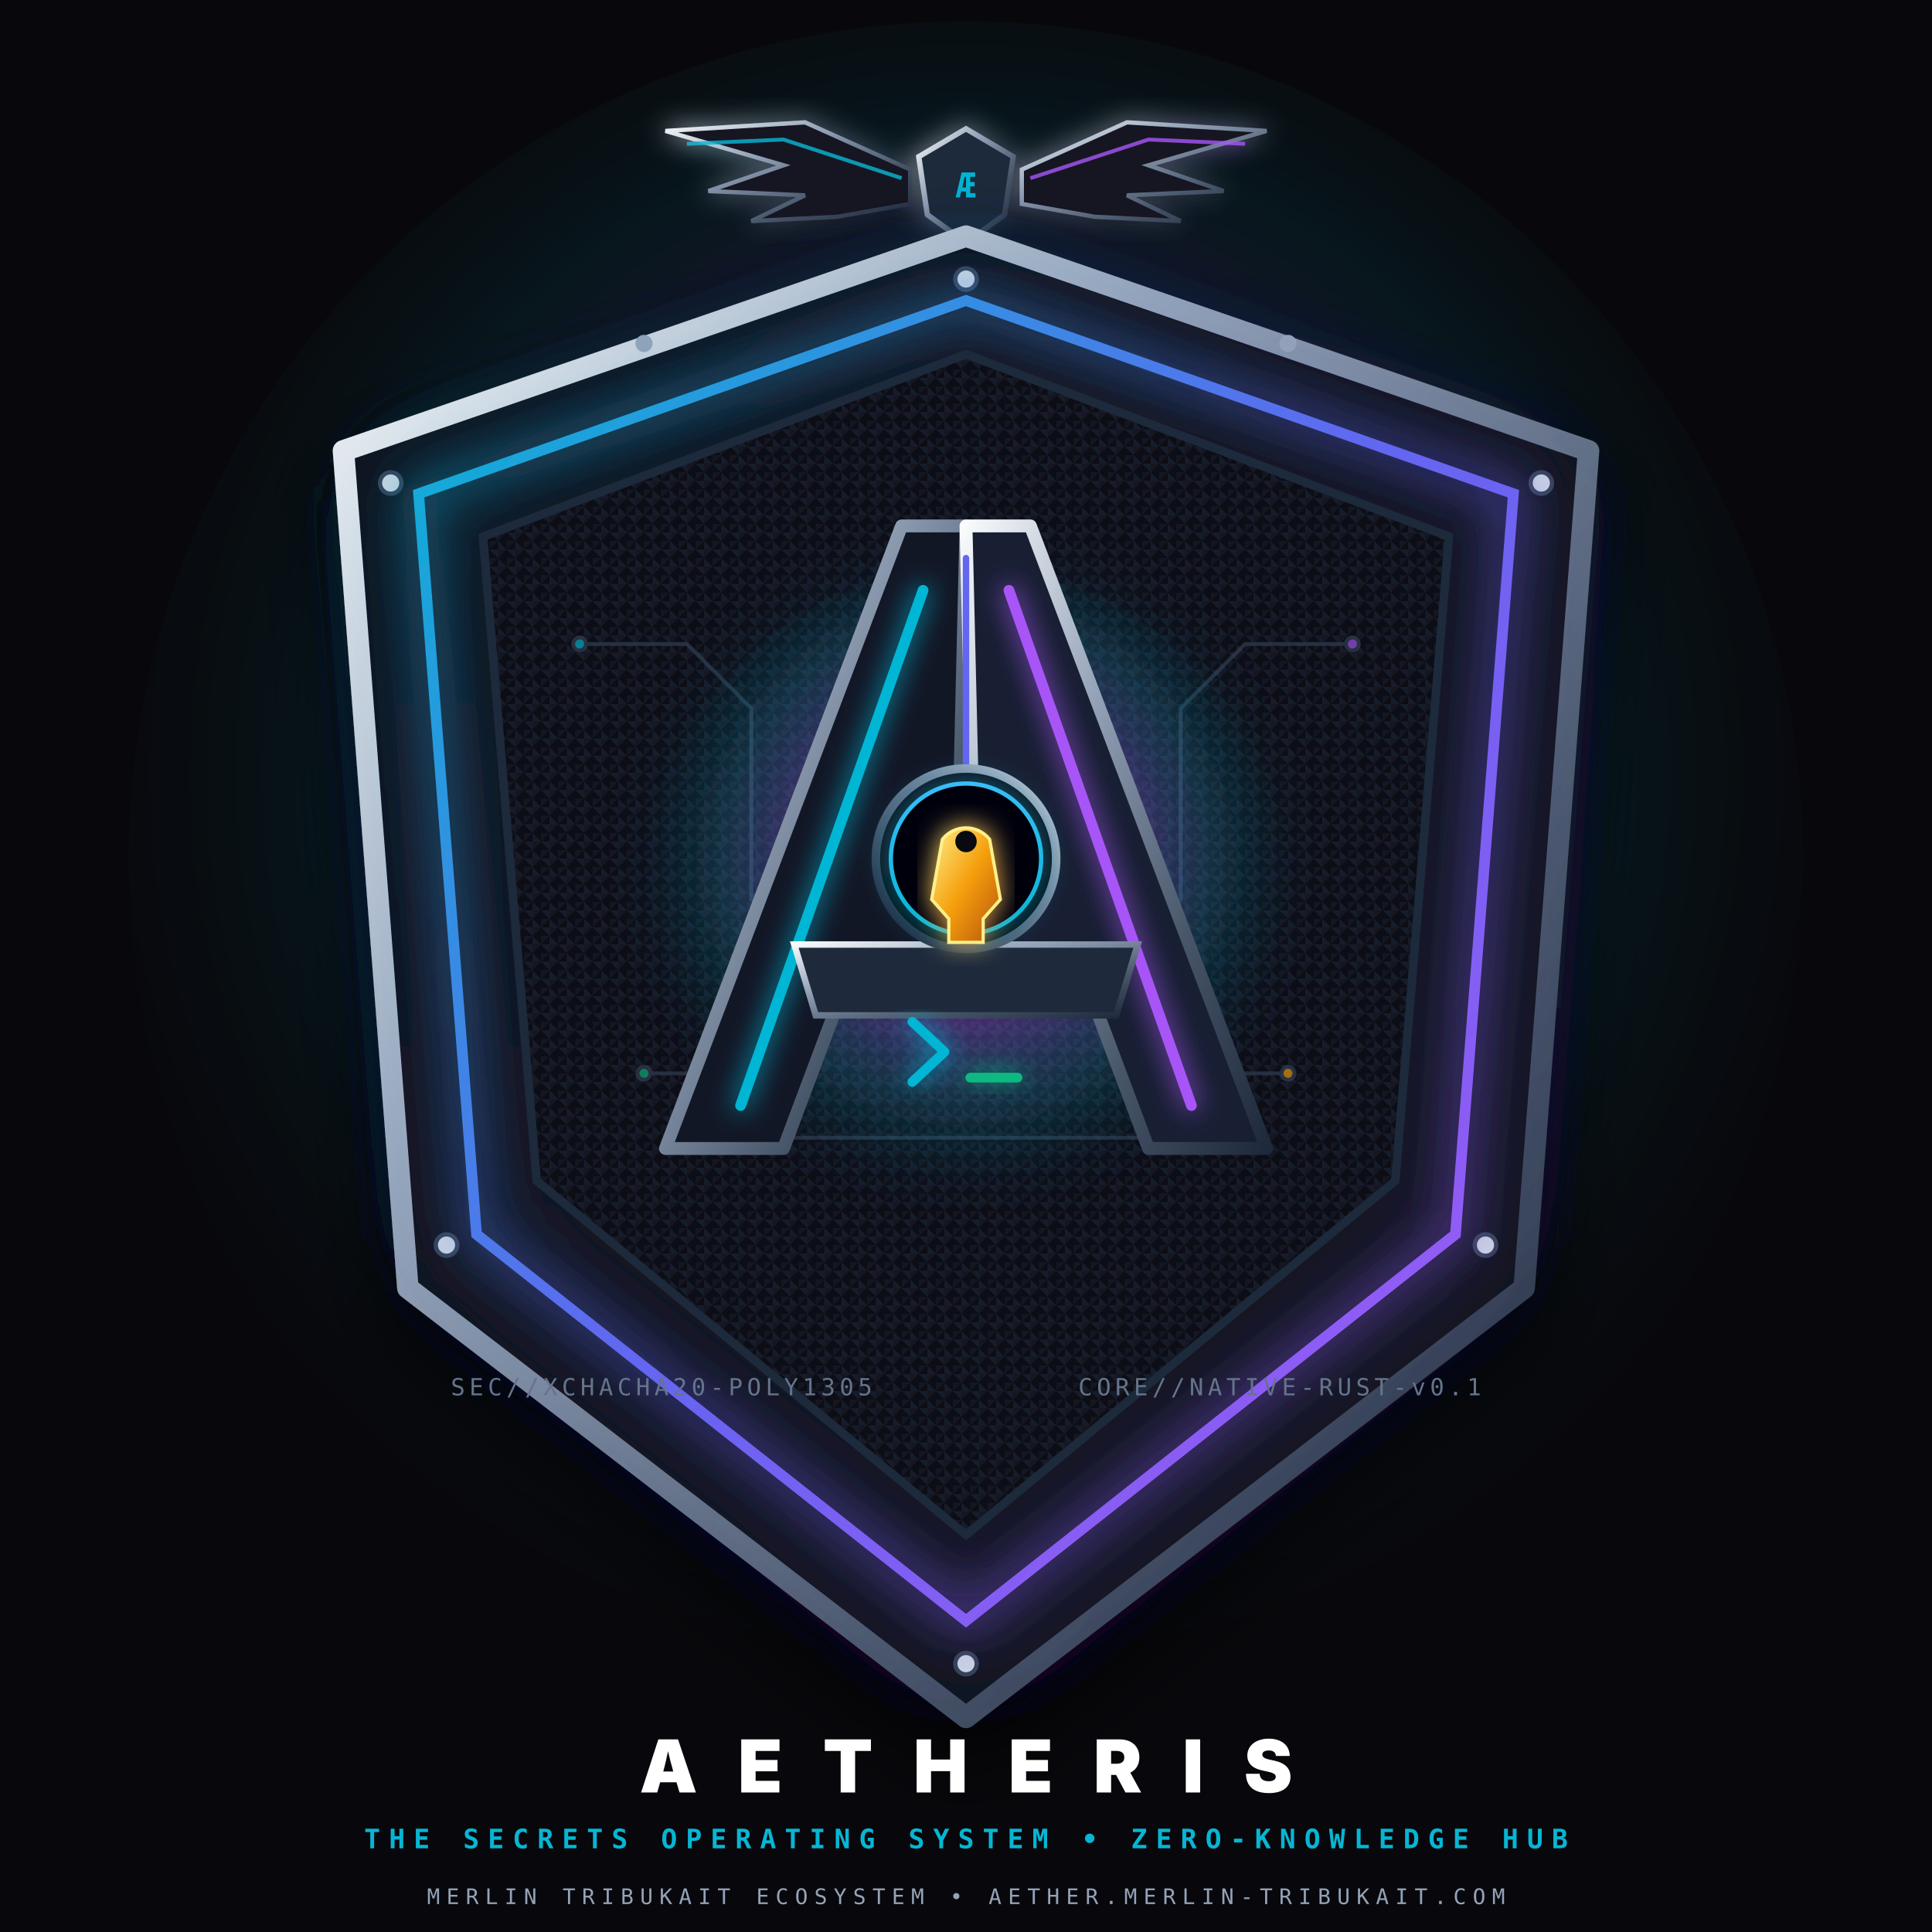
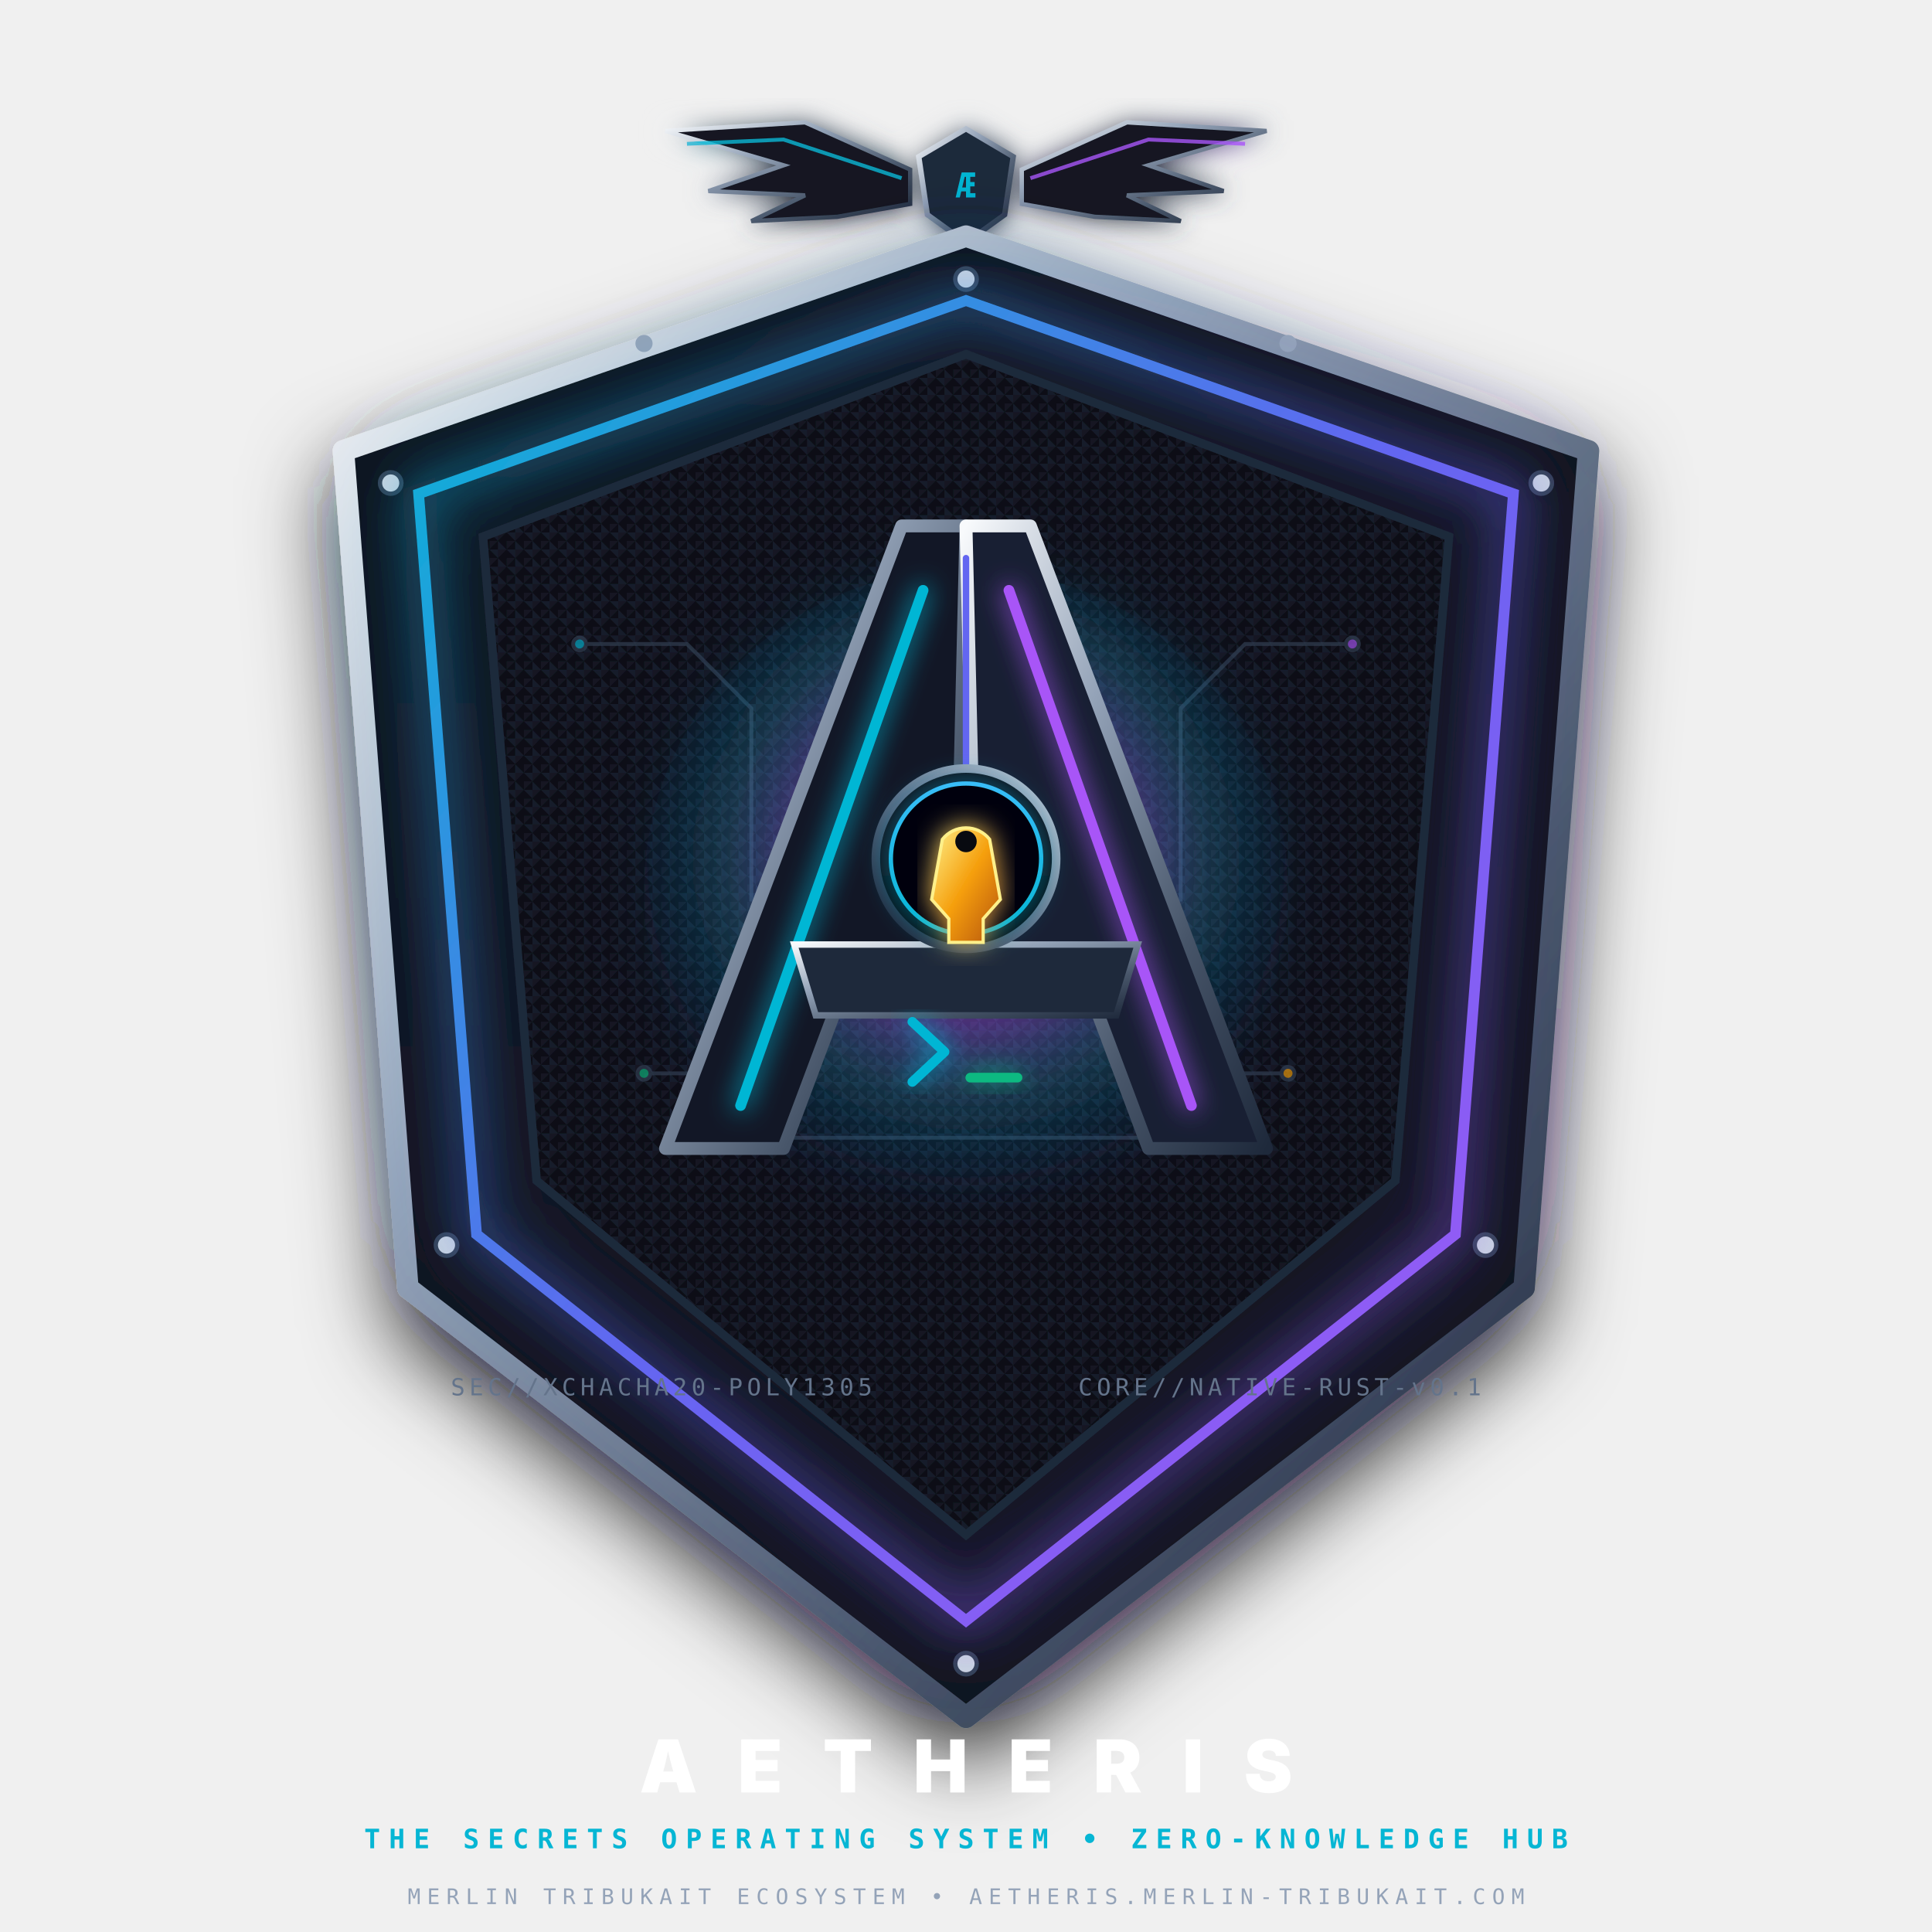
<svg xmlns="http://www.w3.org/2000/svg" viewBox="0 0 900 900" width="100%" height="100%">
  <defs>
    <radialGradient id="aeth-core-glow" cx="50%" cy="45%" r="55%">
-       <stop offset="0%" stop-color="#6366f1" stop-opacity="0.3" />
-       <stop offset="45%" stop-color="#a855f7" stop-opacity="0.15" />
+       <stop offset="0%" stop-color="#6366f1" stop-opacity="0.35" />
+       <stop offset="45%" stop-color="#a855f7" stop-opacity="0.18" />
      <stop offset="70%" stop-color="#06b6d4" stop-opacity="0.08" />
-       <stop offset="100%" stop-color="#08080c" stop-opacity="0" />
+       <stop offset="100%" stop-color="#6366f1" stop-opacity="0" />
    </radialGradient>
    <linearGradient id="armor-outer" x1="0%" y1="0%" x2="100%" y2="100%">
      <stop offset="0%" stop-color="#f8fafc" />
      <stop offset="35%" stop-color="#94a3b8" />
      <stop offset="70%" stop-color="#475569" />
      <stop offset="100%" stop-color="#1e293b" />
    </linearGradient>
    <linearGradient id="armor-rim" x1="100%" y1="0%" x2="0%" y2="100%">
      <stop offset="0%" stop-color="#cbd5e1" />
      <stop offset="50%" stop-color="#64748b" />
      <stop offset="100%" stop-color="#0f172a" />
    </linearGradient>
    <linearGradient id="neon-cyan-violet" x1="0%" y1="0%" x2="100%" y2="100%">
      <stop offset="0%" stop-color="#06b6d4" />
      <stop offset="50%" stop-color="#6366f1" />
      <stop offset="100%" stop-color="#a855f7" />
    </linearGradient>
    <linearGradient id="neon-cyan-pure" x1="0%" y1="0%" x2="0%" y2="100%">
      <stop offset="0%" stop-color="#38bdf8" />
      <stop offset="100%" stop-color="#06b6d4" />
    </linearGradient>
    <linearGradient id="gold-key" x1="0%" y1="0%" x2="100%" y2="100%">
      <stop offset="0%" stop-color="#fef08a" />
      <stop offset="50%" stop-color="#f59e0b" />
      <stop offset="100%" stop-color="#b45309" />
    </linearGradient>
    <pattern id="carbon-weave" width="8" height="8" patternUnits="userSpaceOnUse">
      <rect width="8" height="8" fill="#0c0e15" />
      <polygon points="0,0 4,0 0,4" fill="#131722" />
      <polygon points="4,4 8,4 4,8" fill="#131722" />
      <polygon points="4,0 8,4 8,0" fill="#171c2b" />
      <polygon points="0,4 4,8 0,8" fill="#171c2b" />
    </pattern>
    <filter id="hyper-glow" x="-30%" y="-30%" width="160%" height="160%">
      <feGaussianBlur in="SourceGraphic" stdDeviation="10" result="blur1" />
      <feGaussianBlur in="SourceGraphic" stdDeviation="22" result="blur2" />
      <feMerge>
        <feMergeNode in="blur2" />
        <feMergeNode in="blur1" />
        <feMergeNode in="SourceGraphic" />
      </feMerge>
    </filter>
    <filter id="soft-glow" x="-20%" y="-20%" width="140%" height="140%">
      <feGaussianBlur in="SourceGraphic" stdDeviation="6" result="blur" />
      <feMerge>
        <feMergeNode in="blur" />
        <feMergeNode in="SourceGraphic" />
      </feMerge>
    </filter>
    <filter id="shadow-deep" x="-20%" y="-20%" width="140%" height="140%">
      <feDropShadow dx="0" dy="16" stdDeviation="20" flood-color="#000000" flood-opacity="0.85" />
    </filter>
  </defs>
-   <rect width="900" height="900" fill="#08080c" />
-   <circle cx="450" cy="400" r="390" fill="url(#aeth-core-glow)" />
  <g transform="translate(450, 85)" filter="url(#soft-glow)">
    <polygon points="0,-25 22,-12 18,15 0,28 -18,15 -22,-12" fill="#1e293b" stroke="url(#armor-outer)" stroke-width="2.5" />
    <text x="0" y="7" text-anchor="middle" font-family="'JetBrains Mono', monospace" font-weight="900" font-size="16" fill="#06b6d4">Æ</text>
    <path d="M -26,-6 L -75,-28 L -140,-24 L -85,-8 L -120,4 L -75,6 L -100,18 L -60,16 L -26,10 Z" fill="#131722" stroke="url(#armor-outer)" stroke-width="2" />
    <path d="M -30,-2 L -85,-20 L -130,-18" stroke="#06b6d4" stroke-width="1.8" fill="none" opacity="0.8" />
    <path d="M 26,-6 L 75,-28 L 140,-24 L 85,-8 L 120,4 L 75,6 L 100,18 L 60,16 L 26,10 Z" fill="#131722" stroke="url(#armor-outer)" stroke-width="2" />
    <path d="M 30,-2 L 85,-20 L 130,-18" stroke="#a855f7" stroke-width="1.8" fill="none" opacity="0.8" />
  </g>
  <g filter="url(#shadow-deep)">
    <polygon points="450,110 740,210 710,600 450,800 190,600 160,210" fill="#0f131d" stroke="url(#armor-outer)" stroke-width="10" stroke-linejoin="round" />
    <circle cx="450" cy="130" r="5" fill="#cbd5e1" stroke="#334155" stroke-width="2" />
    <circle cx="718" cy="225" r="5" fill="#cbd5e1" stroke="#334155" stroke-width="2" />
    <circle cx="692" cy="580" r="5" fill="#cbd5e1" stroke="#334155" stroke-width="2" />
    <circle cx="450" cy="775" r="5" fill="#cbd5e1" stroke="#334155" stroke-width="2" />
    <circle cx="208" cy="580" r="5" fill="#cbd5e1" stroke="#334155" stroke-width="2" />
    <circle cx="182" cy="225" r="5" fill="#cbd5e1" stroke="#334155" stroke-width="2" />
    <circle cx="300" cy="160" r="4" fill="#94a3b8" />
    <circle cx="600" cy="160" r="4" fill="#94a3b8" />
    <polygon points="450,140 705,230 678,575 450,755 222,575 195,230" fill="none" stroke="url(#neon-cyan-violet)" stroke-width="5" filter="url(#hyper-glow)" />
    <polygon points="450,165 675,250 650,550 450,715 250,550 225,250" fill="url(#carbon-weave)" stroke="#1e293b" stroke-width="4" />
  </g>
  <g stroke="#334155" stroke-width="1.8" fill="none" opacity="0.65">
    <path d="M 270,300 L 320,300 L 350,330 L 350,420" />
    <circle cx="270" cy="300" r="3" fill="#06b6d4" />
    <path d="M 630,300 L 580,300 L 550,330 L 550,420" />
    <circle cx="630" cy="300" r="3" fill="#a855f7" />
    <path d="M 300,500 L 340,500 L 370,530 L 450,530" />
    <circle cx="300" cy="500" r="3" fill="#10b981" />
    <path d="M 600,500 L 560,500 L 530,530 L 450,530" />
    <circle cx="600" cy="500" r="3" fill="#f59e0b" />
  </g>
  <g transform="translate(450, 425)">
    <circle cx="0" cy="-10" r="150" fill="url(#aeth-core-glow)" filter="url(#hyper-glow)" />
    <polygon points="0,-180 -30,-180 -140,110 -85,110 -55,30 -5,30 0,-180" fill="#121726" stroke="url(#armor-outer)" stroke-width="6" stroke-linejoin="round" />
    <polygon points="0,-180 30,-180 140,110 85,110 55,30 5,30 0,-180" fill="#181f33" stroke="url(#armor-outer)" stroke-width="6" stroke-linejoin="round" />
    <path d="M -20,-150 L -105,90" stroke="#06b6d4" stroke-width="5" stroke-linecap="round" filter="url(#soft-glow)" />
    <path d="M 20,-150 L 105,90" stroke="#a855f7" stroke-width="5" stroke-linecap="round" filter="url(#soft-glow)" />
    <path d="M 0,-165 L 0,-20" stroke="#6366f1" stroke-width="3" stroke-linecap="round" />
    <g transform="translate(0, 30)">
      <polygon points="-80,-15 80,-15 70,18 -70,18" fill="#1e293b" stroke="url(#armor-outer)" stroke-width="3" />
      <line x1="-65" y1="2" x2="65" y2="2" stroke="url(#neon-cyan-violet)" stroke-width="4" filter="url(#soft-glow)" />
    </g>
    <circle cx="0" cy="-25" r="42" fill="#080a10" stroke="url(#armor-rim)" stroke-width="4" />
    <circle cx="0" cy="-25" r="35" fill="#04060a" stroke="url(#neon-cyan-pure)" stroke-width="2" filter="url(#soft-glow)" />
    <path d="M -11,-34 A 14 14 0 0 1 11,-34 L 16,-6 L 8,3 L 8,14 L -8,14 L -8,3 L -16,-6 Z" fill="url(#gold-key)" stroke="#fef08a" stroke-width="1.5" filter="url(#soft-glow)" />
    <circle cx="0" cy="-33" r="5" fill="#080a10" />
    <g transform="translate(0, 65)" filter="url(#soft-glow)">
      <polyline points="-25,-14 -10,0 -25,14" fill="none" stroke="#06b6d4" stroke-width="4.5" stroke-linecap="round" stroke-linejoin="round" />
      <line x1="2" y1="12" x2="24" y2="12" stroke="#10b981" stroke-width="4.5" stroke-linecap="round" />
    </g>
  </g>
  <g font-family="'JetBrains Mono', monospace" font-size="11" fill="#64748b" letter-spacing="2">
    <text x="210" y="650">SEC//XCHACHA20-POLY1305</text>
    <text x="690" y="650" text-anchor="end">CORE//NATIVE-RUST-v0.1</text>
  </g>
  <g transform="translate(450, 835)">
    <text x="0" y="0" text-anchor="middle" font-family="'Plus Jakarta Sans', 'Inter', sans-serif" font-weight="900" font-size="34" fill="#ffffff" letter-spacing="6">A E T H E R I S</text>
    <text x="0" y="26" text-anchor="middle" font-family="'JetBrains Mono', monospace" font-weight="700" font-size="12.5" fill="#06b6d4" letter-spacing="4">THE SECRETS OPERATING SYSTEM • ZERO-KNOWLEDGE HUB</text>
    <line x1="-220" y1="36" x2="220" y2="36" stroke="url(#neon-cyan-violet)" stroke-width="1.5" opacity="0.75" />
-     <text x="0" y="52" text-anchor="middle" font-family="'JetBrains Mono', monospace" font-weight="500" font-size="10" fill="#94a3b8" letter-spacing="3">MERLIN TRIBUKAIT ECOSYSTEM • AETHER.MERLIN-TRIBUKAIT.COM</text>
+     <text x="0" y="52" text-anchor="middle" font-family="'JetBrains Mono', monospace" font-weight="500" font-size="10" fill="#94a3b8" letter-spacing="3">MERLIN TRIBUKAIT ECOSYSTEM • AETHERIS.MERLIN-TRIBUKAIT.COM</text>
  </g>
</svg>
